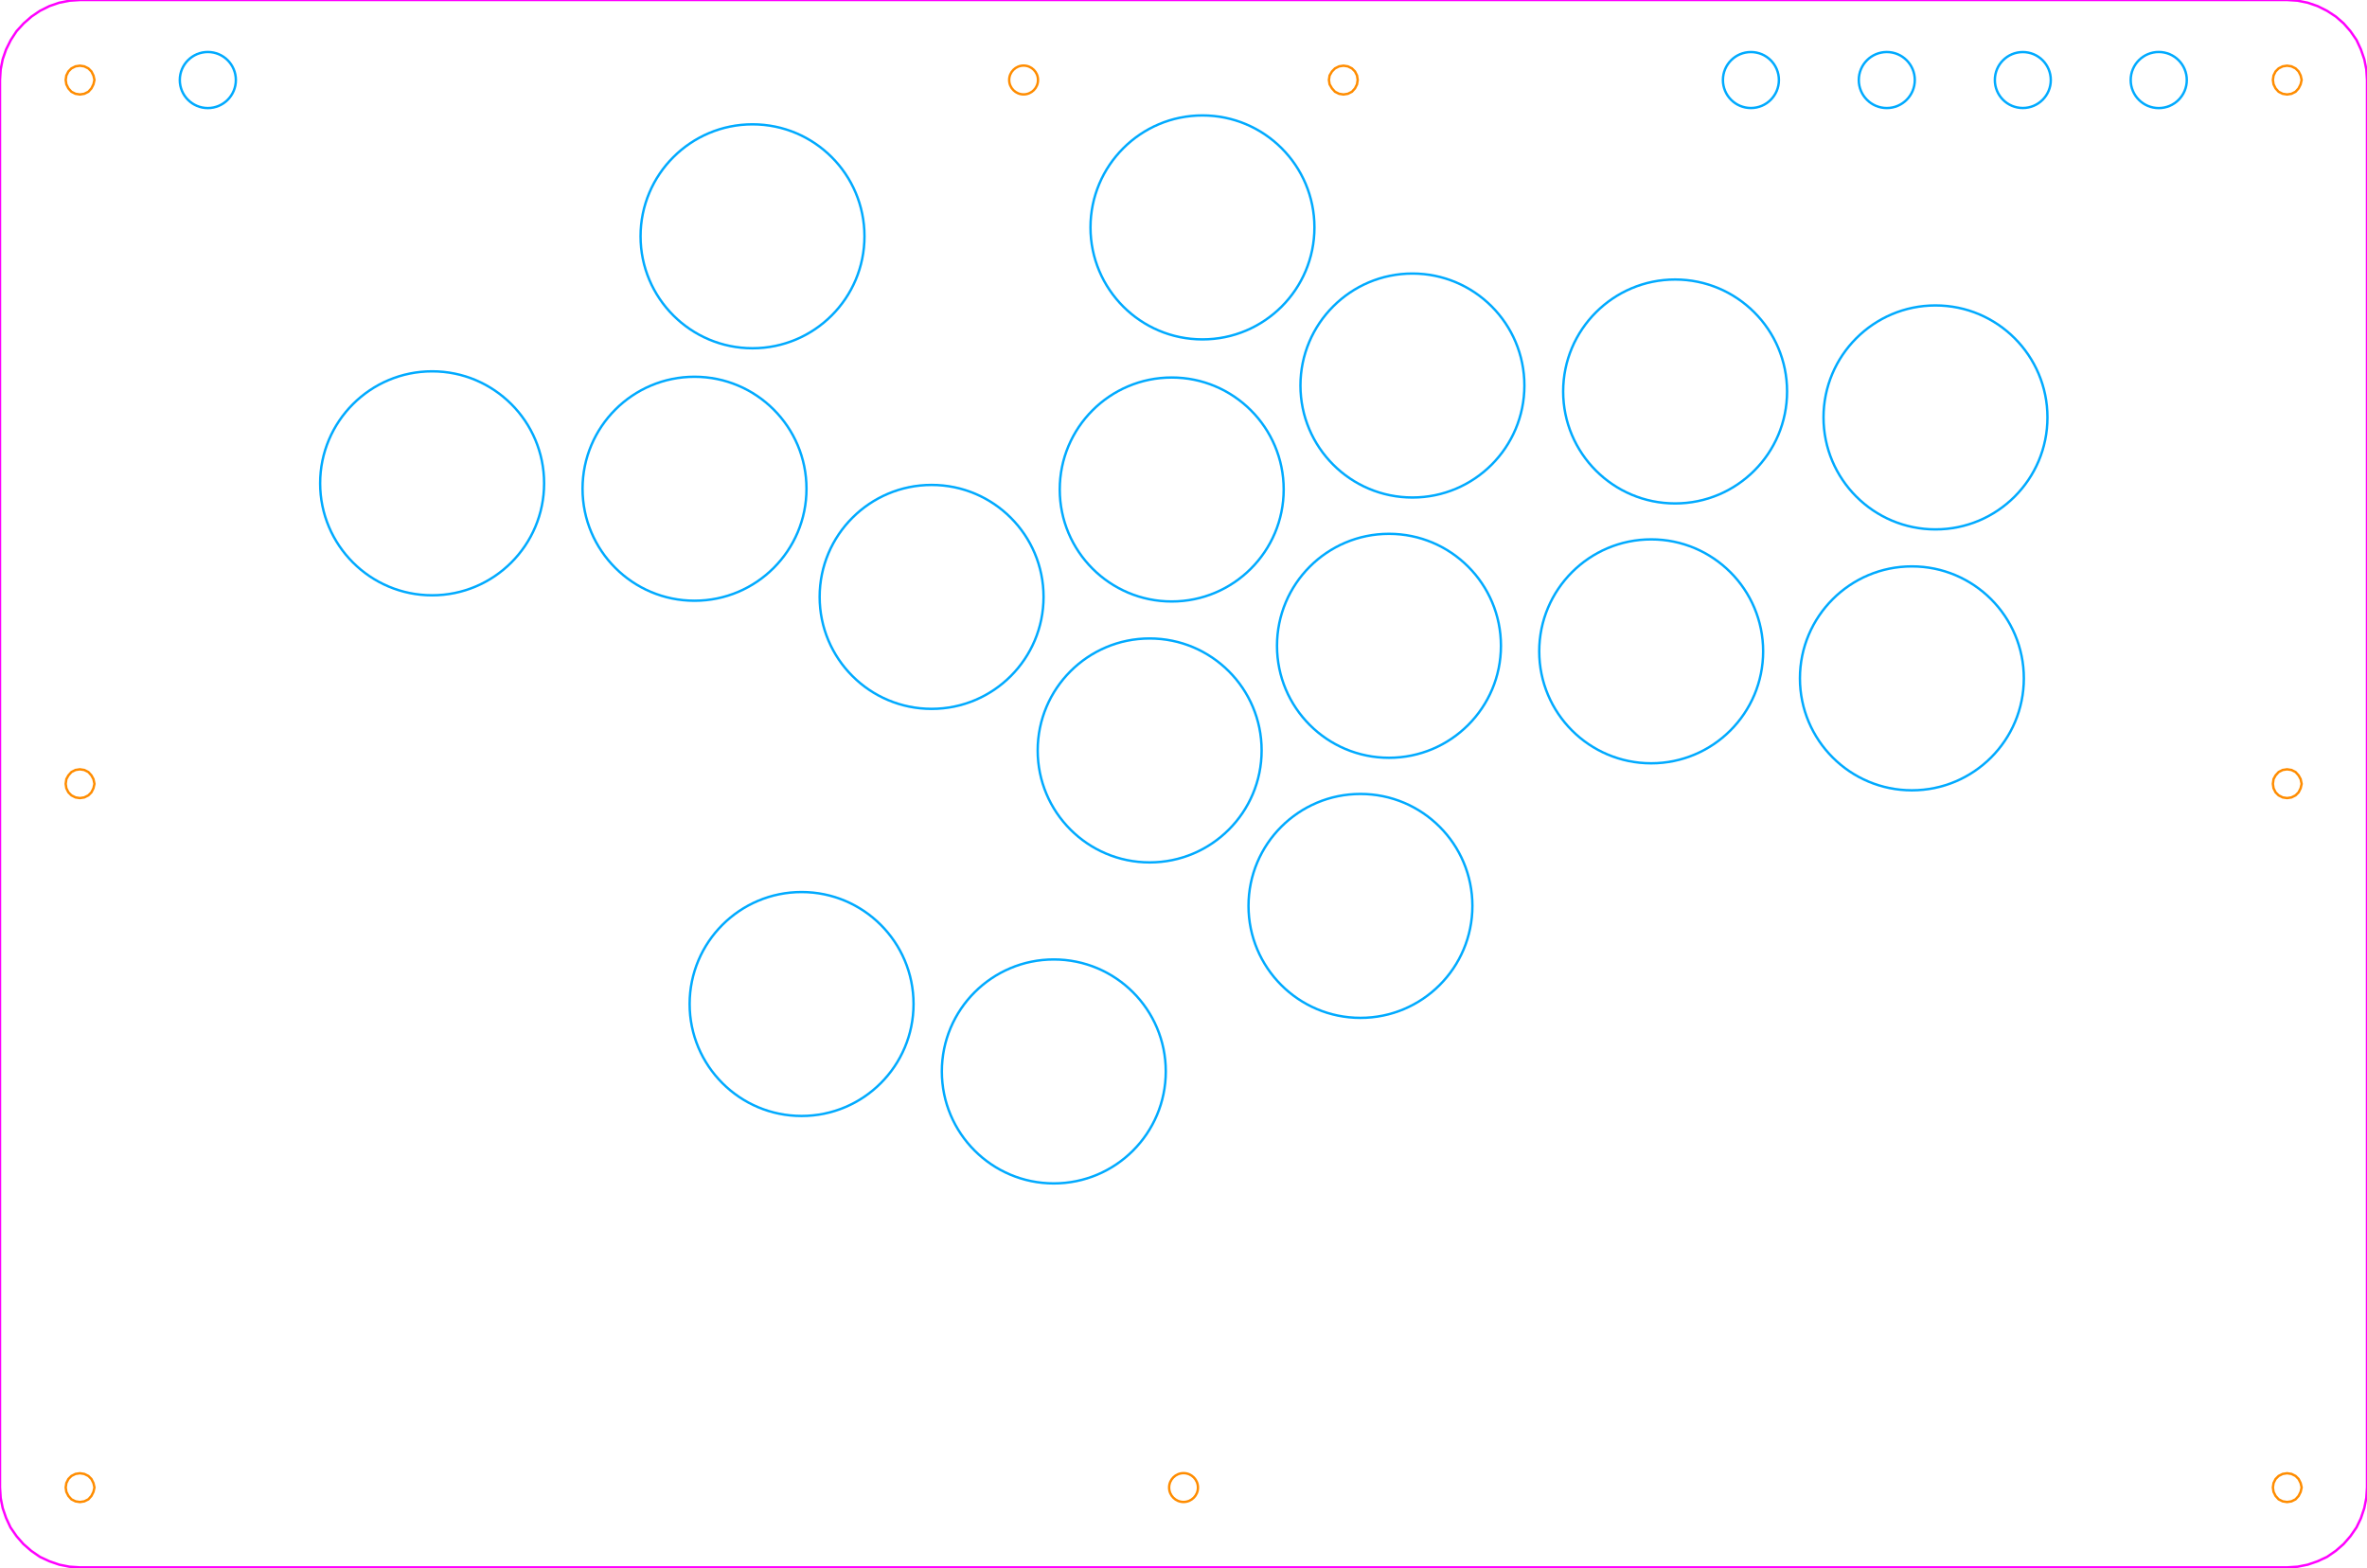
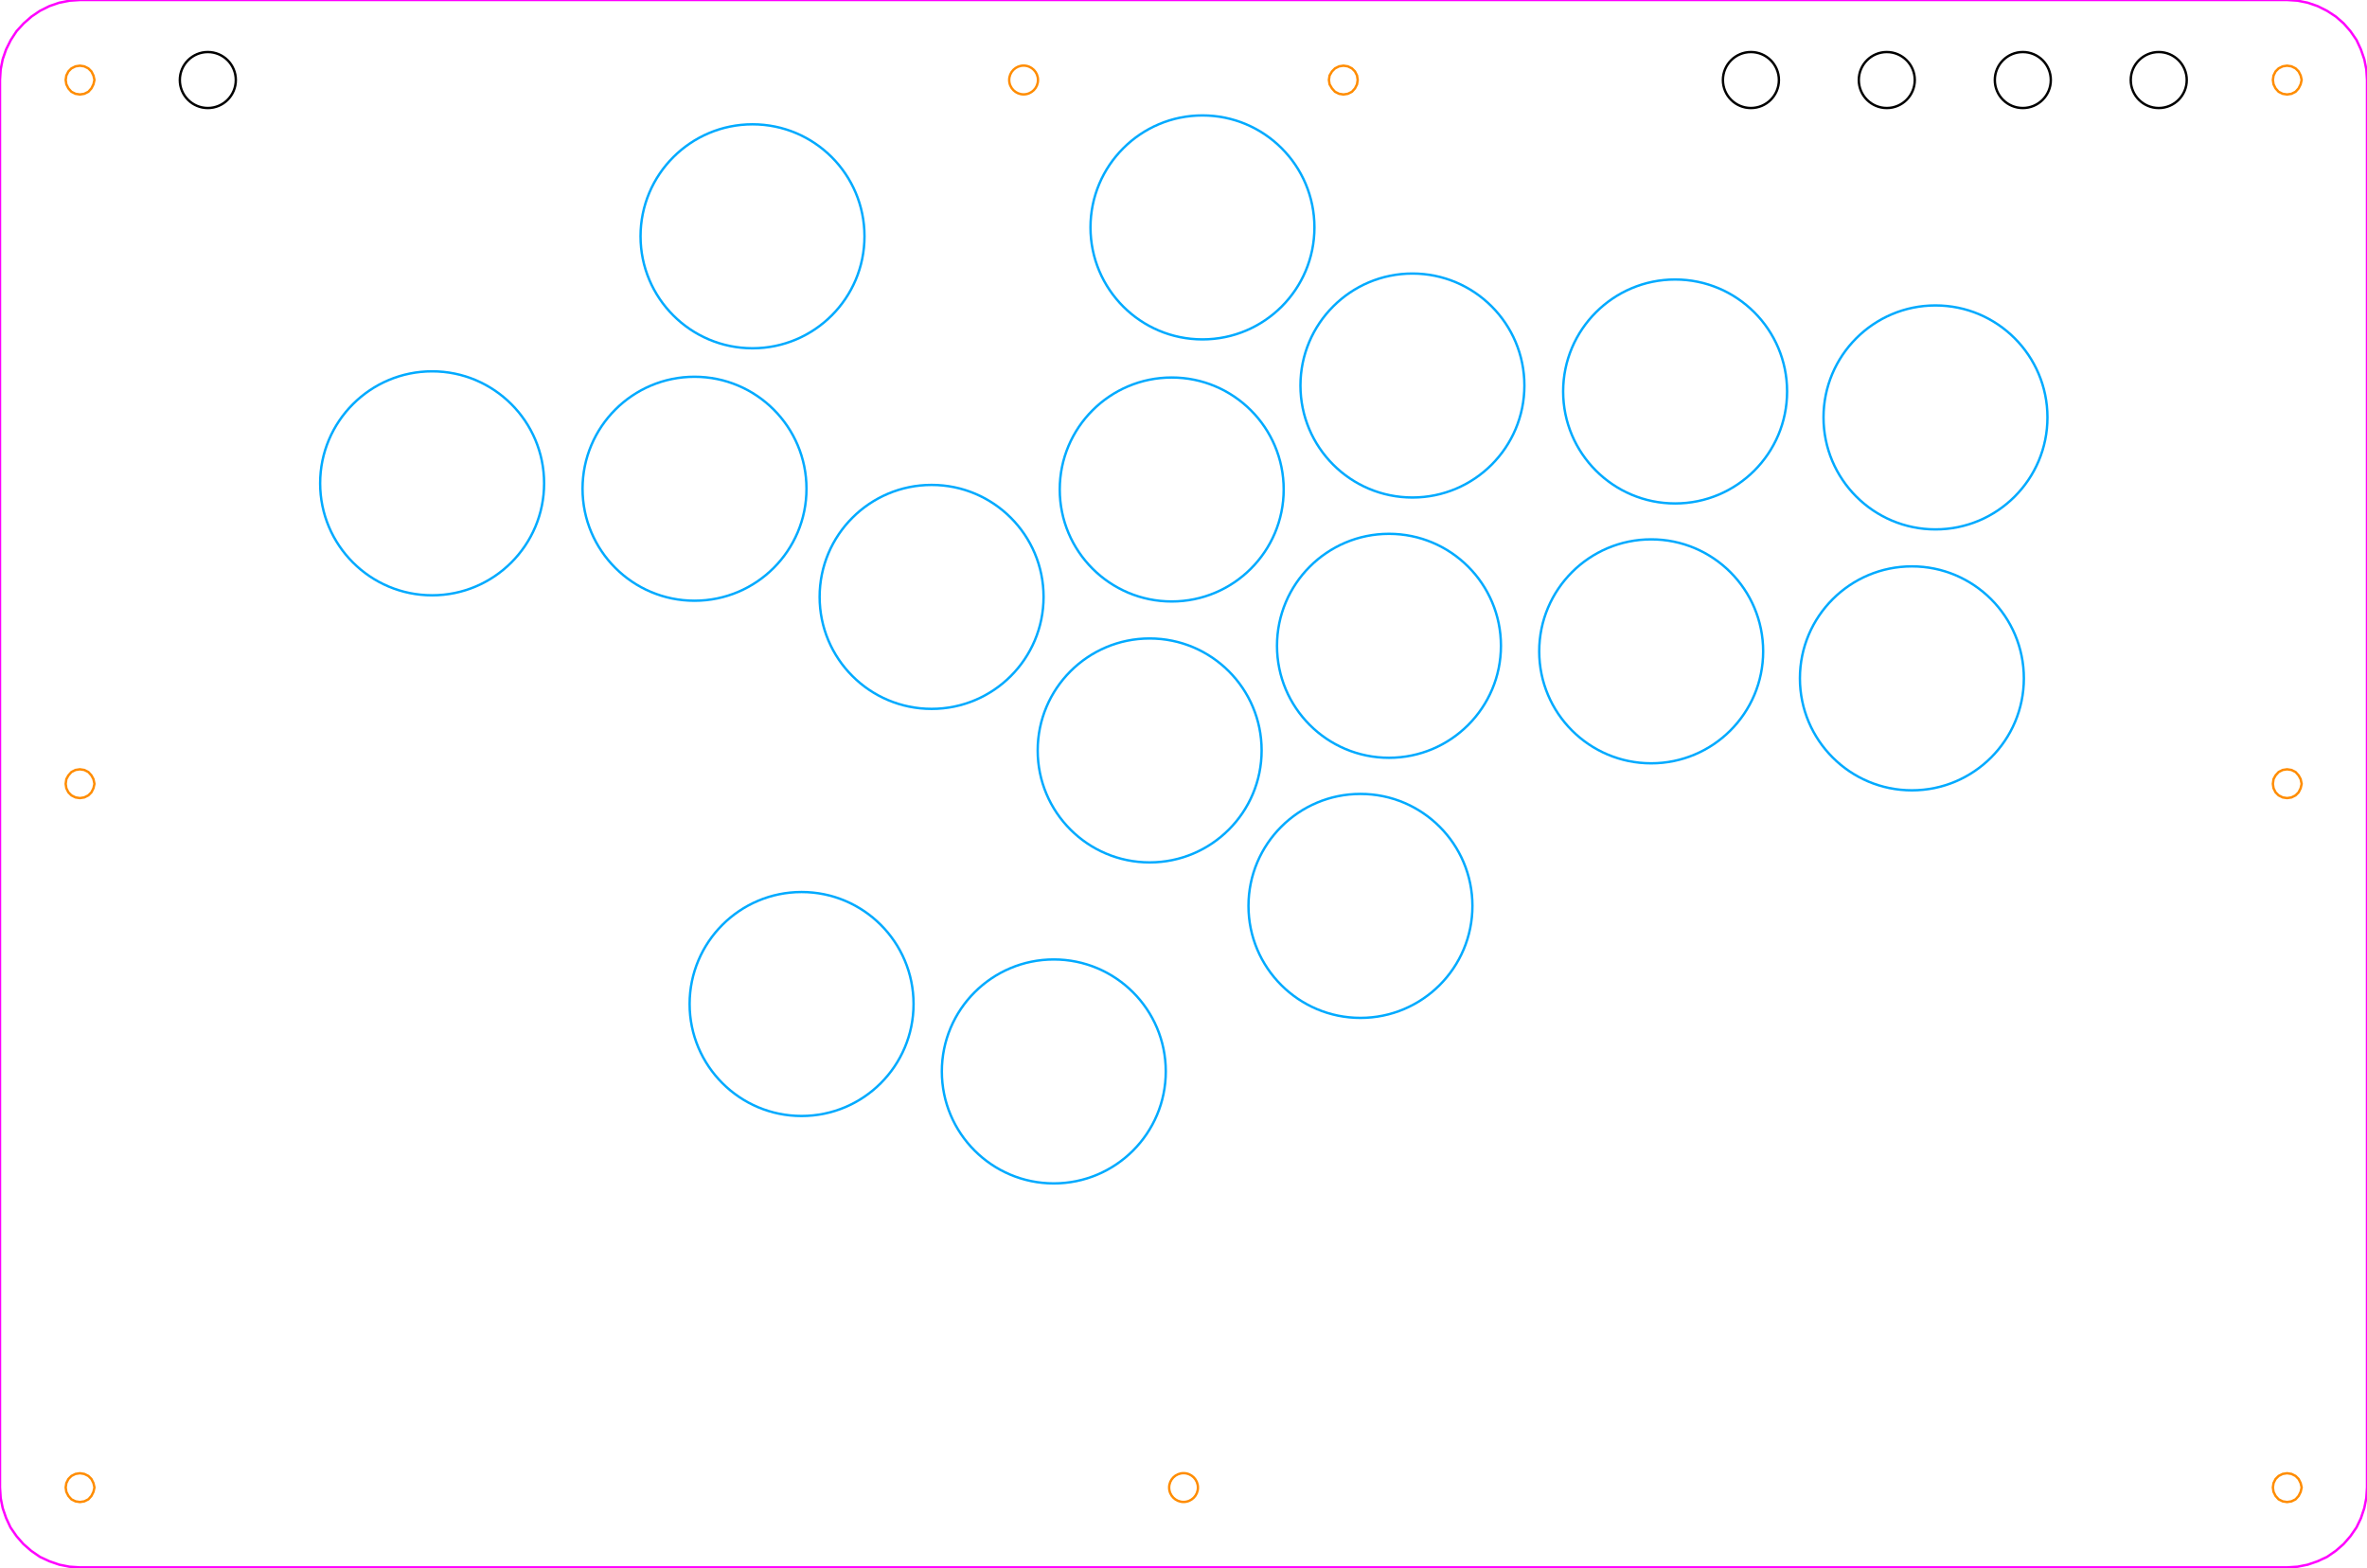
<svg xmlns="http://www.w3.org/2000/svg" width="295.952mm" height="195.961mm" viewBox="0 0 295.952 195.961">
  <g id="fastener-holes" fill="none" stroke="#ff8c00" stroke-width="0.3">
-     <path d="M 11.811 9.991 L 11.684 9.44 L 11.43 8.933 L 11.049 8.551 L 10.539 8.297 L 9.99 8.213 L 9.439 8.297 L 8.931 8.551 L 8.552 8.933 L 8.296 9.44 L 8.212 9.991 L 8.296 10.541 L 8.552 11.05 L 8.931 11.472 L 9.439 11.726 L 9.99 11.812 L 10.539 11.726 L 11.049 11.472 L 11.43 11.05 L 11.684 10.541 Z" />
-     <circle cx="127.983" cy="10.001" r="1.802" />
-     <path d="M 169.756 9.991 L 169.671 9.44 L 169.418 8.933 L 169.036 8.551 L 168.528 8.297 L 167.978 8.213 L 167.428 8.297 L 166.919 8.551 L 166.539 8.933 L 166.243 9.44 L 166.157 9.991 L 166.243 10.541 L 166.539 11.05 L 166.919 11.472 L 167.428 11.726 L 167.978 11.812 L 168.528 11.726 L 169.036 11.472 L 169.418 11.05 L 169.671 10.541 Z" />
-     <path d="M 287.781 9.991 L 287.655 9.44 L 287.4 8.933 L 287.019 8.551 L 286.511 8.297 L 285.961 8.213 L 285.41 8.297 L 284.903 8.551 L 284.521 8.933 L 284.267 9.44 L 284.184 9.991 L 284.267 10.541 L 284.521 11.05 L 284.903 11.472 L 285.41 11.726 L 285.961 11.812 L 286.511 11.726 L 287.019 11.472 L 287.4 11.05 L 287.655 10.541 Z" />
-     <path d="M 287.781 98.002 L 287.655 97.409 L 287.4 96.944 L 287.019 96.521 L 286.511 96.266 L 285.961 96.182 L 285.41 96.266 L 284.903 96.521 L 284.521 96.944 L 284.267 97.409 L 284.184 98.002 L 284.267 98.552 L 284.521 99.061 L 284.903 99.441 L 285.41 99.696 L 285.961 99.78 L 286.511 99.696 L 287.019 99.441 L 287.4 99.061 L 287.655 98.552 Z" />
-     <path d="M 287.781 185.971 L 287.655 185.421 L 287.4 184.912 L 287.019 184.53 L 286.511 184.277 L 285.961 184.193 L 285.41 184.277 L 284.903 184.53 L 284.521 184.912 L 284.267 185.421 L 284.184 185.971 L 284.267 186.52 L 284.521 187.029 L 284.903 187.452 L 285.41 187.706 L 285.961 187.791 L 286.511 187.706 L 287.019 187.452 L 287.4 187.029 L 287.655 186.52 Z" />
-     <circle cx="147.982" cy="185.981" r="1.803" />
-     <path d="M 11.811 185.971 L 11.684 185.421 L 11.43 184.912 L 11.049 184.53 L 10.539 184.277 L 9.99 184.193 L 9.439 184.277 L 8.931 184.53 L 8.552 184.912 L 8.296 185.421 L 8.212 185.971 L 8.296 186.52 L 8.552 187.029 L 8.931 187.452 L 9.439 187.706 L 9.99 187.791 L 10.539 187.706 L 11.049 187.452 L 11.43 187.029 L 11.684 186.52 Z" />
-     <path d="M 11.811 98.002 L 11.684 97.409 L 11.43 96.944 L 11.049 96.521 L 10.539 96.266 L 9.99 96.182 L 9.439 96.266 L 8.931 96.521 L 8.552 96.944 L 8.296 97.409 L 8.212 98.002 L 8.296 98.552 L 8.552 99.061 L 8.931 99.441 L 9.439 99.696 L 9.99 99.78 L 10.539 99.696 L 11.049 99.441 L 11.43 99.061 L 11.684 98.552 Z" />
+     <path id="fastener-holes-22" d="M 11.811 9.991 L 11.684 9.44 L 11.43 8.932 L 11.049 8.551 L 10.539 8.297 L 9.99 8.213 L 9.438 8.297 L 8.93 8.551 L 8.552 8.932 L 8.295 9.44 L 8.211 9.991 L 8.295 10.541 L 8.552 11.05 L 8.93 11.473 L 9.438 11.727 L 9.99 11.812 L 10.539 11.727 L 11.049 11.473 L 11.43 11.05 L 11.684 10.541 Z" />
+     <circle id="fastener-holes-23" cx="127.983" cy="10.001" r="1.8" />
+     <path id="fastener-holes-24" d="M 169.756 9.991 L 169.672 9.439 L 169.418 8.932 L 169.037 8.55 L 168.528 8.296 L 167.978 8.212 L 167.428 8.296 L 166.919 8.55 L 166.538 8.932 L 166.242 9.439 L 166.156 9.991 L 166.242 10.541 L 166.538 11.05 L 166.919 11.473 L 167.428 11.727 L 167.978 11.812 L 168.528 11.727 L 169.037 11.473 L 169.418 11.05 L 169.672 10.541 Z" />
+     <path id="fastener-holes-25" d="M 287.783 9.991 L 287.656 9.439 L 287.401 8.932 L 287.02 8.55 L 286.512 8.296 L 285.961 8.212 L 285.41 8.296 L 284.902 8.55 L 284.52 8.932 L 284.266 9.439 L 284.183 9.991 L 284.266 10.541 L 284.52 11.05 L 284.902 11.473 L 285.41 11.727 L 285.961 11.812 L 286.512 11.727 L 287.02 11.473 L 287.401 11.05 L 287.656 10.541 Z" />
+     <path id="fastener-holes-26" d="M 287.783 98.002 L 287.656 97.409 L 287.401 96.943 L 287.02 96.52 L 286.512 96.265 L 285.961 96.181 L 285.41 96.265 L 284.902 96.52 L 284.52 96.943 L 284.266 97.409 L 284.183 98.002 L 284.266 98.552 L 284.52 99.061 L 284.902 99.442 L 285.41 99.697 L 285.961 99.781 L 286.512 99.697 L 287.02 99.442 L 287.401 99.061 L 287.656 98.552 Z" />
+     <path id="fastener-holes-27" d="M 287.783 185.971 L 287.656 185.421 L 287.401 184.912 L 287.02 184.53 L 286.512 184.276 L 285.961 184.192 L 285.41 184.276 L 284.902 184.53 L 284.52 184.912 L 284.266 185.421 L 284.183 185.971 L 284.266 186.521 L 284.52 187.029 L 284.902 187.453 L 285.41 187.706 L 285.961 187.792 L 286.512 187.706 L 287.02 187.453 L 287.401 187.029 L 287.656 186.521 Z" />
+     <circle id="fastener-holes-28" cx="147.982" cy="185.981" r="1.8" />
+     <path id="fastener-holes-29" d="M 11.811 185.971 L 11.684 185.421 L 11.43 184.912 L 11.049 184.53 L 10.539 184.277 L 9.99 184.192 L 9.438 184.277 L 8.93 184.53 L 8.552 184.912 L 8.295 185.421 L 8.211 185.971 L 8.295 186.52 L 8.552 187.029 L 8.93 187.452 L 9.438 187.706 L 9.99 187.791 L 10.539 187.706 L 11.049 187.452 L 11.43 187.029 L 11.684 186.52 Z" />
+     <path id="fastener-holes-30" d="M 11.811 98.002 L 11.684 97.409 L 11.43 96.944 L 11.049 96.52 L 10.539 96.265 L 9.99 96.181 L 9.438 96.265 L 8.93 96.52 L 8.552 96.944 L 8.295 97.409 L 8.211 98.002 L 8.295 98.552 L 8.552 99.061 L 8.93 99.441 L 9.438 99.696 L 9.99 99.78 L 10.539 99.696 L 11.049 99.441 L 11.43 99.061 L 11.684 98.552 Z" />
  </g>
-   <g id="menu-buttons" fill="none" stroke="#00aaff" stroke-width="0.3">
-     <circle cx="269.913" cy="10.006" r="3.507" />
-     <circle cx="252.918" cy="10.006" r="3.497" />
-     <circle cx="235.911" cy="10.006" r="3.502" />
-     <circle cx="218.921" cy="10.006" r="3.499" />
-     <circle cx="25.985" cy="10.006" r="3.505" />
+   <g id="menu-buttons" fill="none" stroke="#000000" stroke-width="0.3">
+     <circle id="menu-buttons-17" cx="269.914" cy="10.006" r="3.5" />
+     <circle id="menu-buttons-18" cx="252.918" cy="10.006" r="3.5" />
+     <circle id="menu-buttons-19" cx="235.911" cy="10.006" r="3.5" />
+     <circle id="menu-buttons-20" cx="218.921" cy="10.006" r="3.5" />
+     <circle id="menu-buttons-21" cx="25.985" cy="10.006" r="3.5" />
  </g>
  <g id="action-buttons" fill="none" stroke="#00aaff" stroke-width="0.3">
-     <circle cx="94.089" cy="29.542" r="13.998" />
-     <circle cx="176.599" cy="48.2" r="14" />
-     <circle cx="209.444" cy="48.944" r="13.998" />
-     <circle cx="241.998" cy="52.187" r="14" />
-     <circle cx="239.048" cy="84.81" r="13.998" />
-     <circle cx="206.452" cy="81.433" r="13.998" />
-     <circle cx="173.667" cy="80.742" r="14" />
-     <circle cx="146.503" cy="61.198" r="14" />
-     <circle cx="143.744" cy="93.823" r="13.999" />
-     <circle cx="116.48" cy="74.627" r="13.998" />
-     <circle cx="86.837" cy="61.105" r="14" />
-     <circle cx="54.03" cy="60.426" r="14.001" />
-     <circle cx="131.761" cy="133.955" r="14" />
-     <circle cx="150.347" cy="28.432" r="14" />
-     <circle cx="100.224" cy="125.525" r="13.998" />
-     <circle cx="170.101" cy="113.261" r="13.997" />
+     <circle id="action-buttons-1" cx="94.089" cy="29.542" r="14" />
+     <circle id="action-buttons-2" cx="176.599" cy="48.2" r="14" />
+     <circle id="action-buttons-3" cx="209.444" cy="48.944" r="14" />
+     <circle id="action-buttons-4" cx="241.998" cy="52.187" r="14" />
+     <circle id="action-buttons-5" cx="239.048" cy="84.81" r="14" />
+     <circle id="action-buttons-6" cx="206.452" cy="81.433" r="14" />
+     <circle id="action-buttons-7" cx="173.667" cy="80.742" r="14" />
+     <circle id="action-buttons-8" cx="146.503" cy="61.198" r="14" />
+     <circle id="action-buttons-9" cx="143.744" cy="93.823" r="13.999" />
+     <circle id="action-buttons-10" cx="116.48" cy="74.627" r="14" />
+     <circle id="action-buttons-11" cx="86.837" cy="61.105" r="14" />
+     <circle id="action-buttons-12" cx="54.03" cy="60.426" r="14.001" />
+     <circle id="action-buttons-13" cx="131.761" cy="133.955" r="14" />
+     <circle id="action-buttons-14" cx="150.347" cy="28.432" r="14" />
+     <circle id="action-buttons-15" cx="100.224" cy="125.525" r="14" />
+     <circle id="action-buttons-16" cx="170.101" cy="113.261" r="14" />
  </g>
  <g id="outline" fill="none" stroke="#ff00ff" stroke-width="0.3">
-     <path d="M 9.99 195.961 L 285.961 195.961 L 287.273 195.876 L 288.543 195.622 L 289.772 195.199 L 290.957 194.648 L 292.056 193.887 L 293.03 193.04 L 293.877 192.067 L 294.639 190.966 L 295.19 189.822 L 295.613 188.553 L 295.867 187.282 L 295.952 185.971 L 295.952 9.991 L 295.867 8.679 L 295.613 7.408 L 295.19 6.181 L 294.639 4.995 L 293.877 3.894 L 293.03 2.922 L 292.056 2.074 L 290.957 1.355 L 289.772 0.762 L 288.543 0.339 L 287.273 0.084 L 285.961 0 L 10.033 0 L 8.72 0.084 L 7.407 0.339 L 6.18 0.762 L 4.994 1.355 L 3.937 2.074 L 2.964 2.922 L 2.073 3.894 L 1.354 4.995 L 0.762 6.181 L 0.338 7.408 L 0.084 8.679 L 0 9.991 L 0 185.971 L 0.084 187.282 L 0.338 188.553 L 0.762 189.781 L 1.311 190.966 L 2.073 192.067 L 2.921 193.04 L 3.894 193.887 L 4.994 194.648 L 6.18 195.199 L 7.407 195.622 L 8.677 195.876 Z" />
+     <path id="outline-1" d="M 9.99 195.961 L 285.961 195.961 L 287.273 195.876 L 288.543 195.622 L 289.772 195.199 L 290.957 194.648 L 292.056 193.887 L 293.03 193.04 L 293.877 192.067 L 294.639 190.966 L 295.19 189.822 L 295.613 188.553 L 295.867 187.282 L 295.952 185.971 L 295.952 9.991 L 295.867 8.679 L 295.613 7.408 L 295.19 6.181 L 294.639 4.995 L 293.877 3.894 L 293.03 2.922 L 292.056 2.074 L 290.957 1.355 L 289.772 0.762 L 288.543 0.339 L 287.273 0.084 L 285.961 0 L 10.033 0 L 8.72 0.084 L 7.407 0.339 L 6.18 0.762 L 4.994 1.355 L 3.937 2.074 L 2.964 2.922 L 2.073 3.894 L 1.354 4.995 L 0.762 6.181 L 0.338 7.408 L 0.084 8.679 L 0 9.991 L 0 185.971 L 0.084 187.282 L 0.338 188.553 L 0.762 189.781 L 1.311 190.966 L 2.073 192.067 L 2.921 193.04 L 3.894 193.887 L 4.994 194.648 L 6.18 195.199 L 7.407 195.622 L 8.677 195.876 Z" />
  </g>
</svg>
